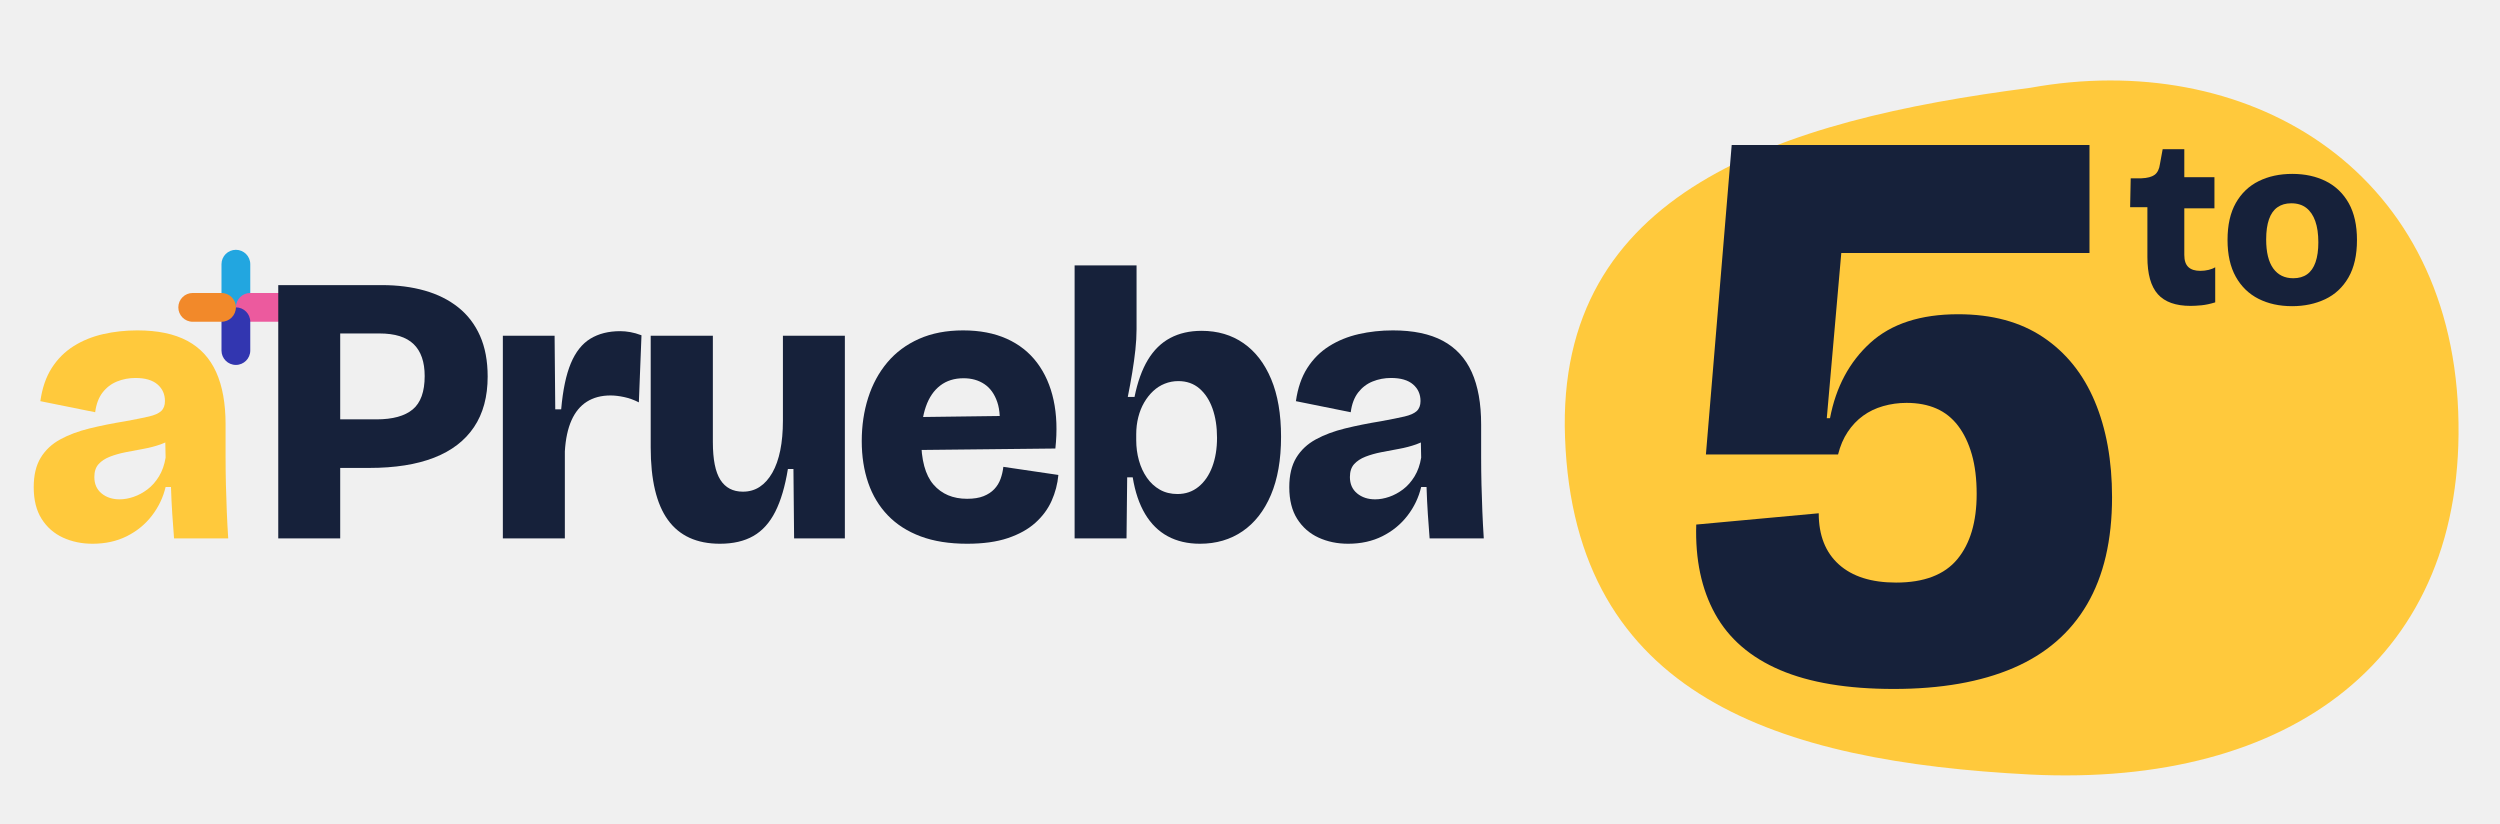
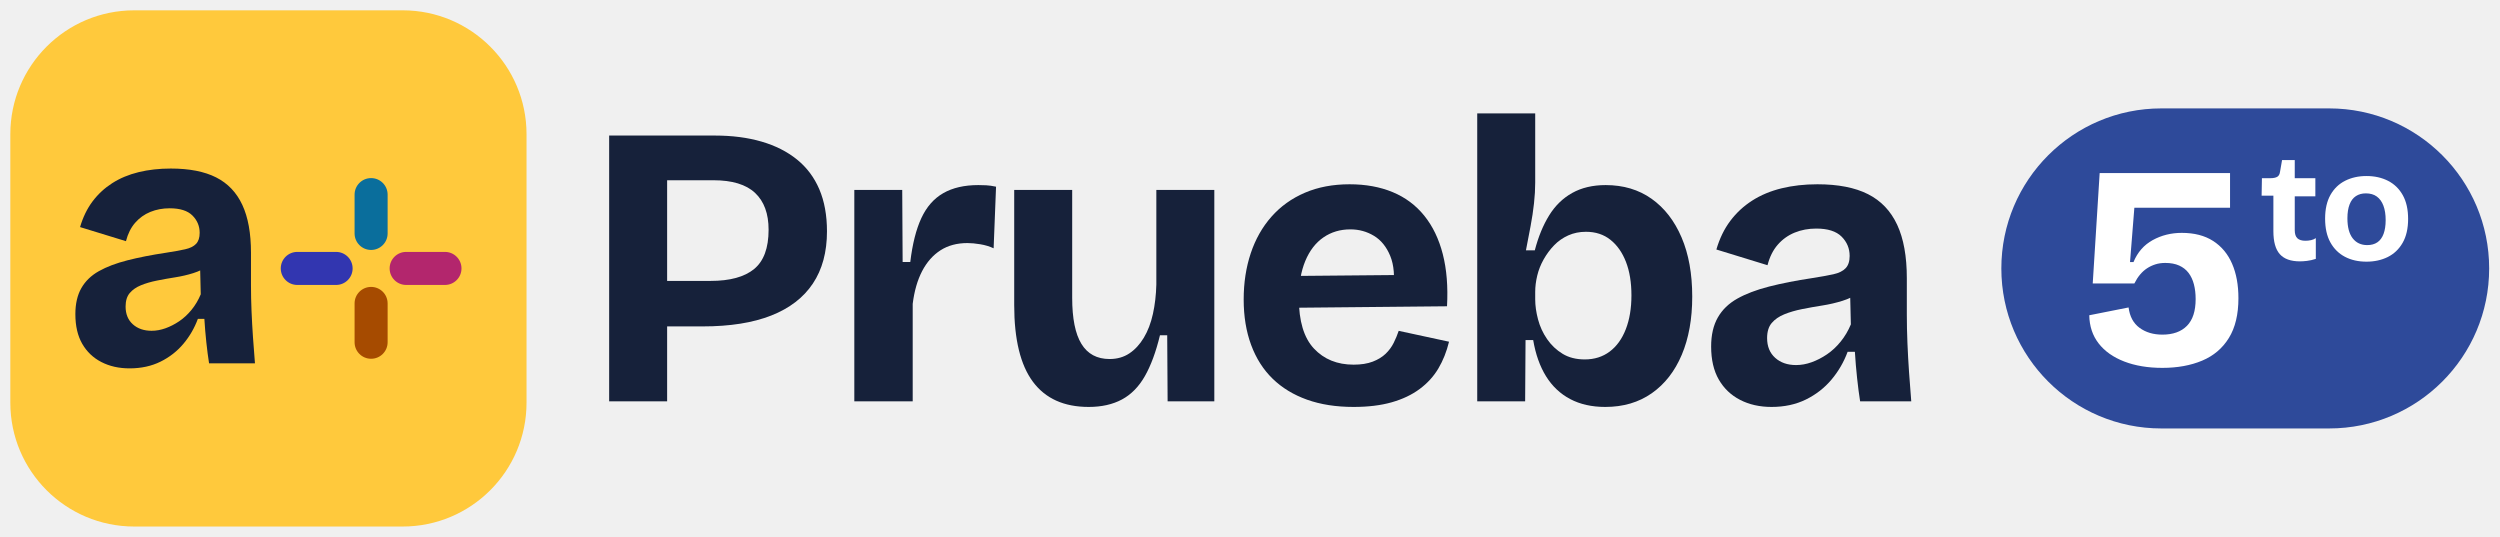
- <svg xmlns="http://www.w3.org/2000/svg" viewBox="-6.0 -140.3 651.5 214.6" role="img" aria-label="aPrueba 5to">
-   <path transform="translate(397.00 -134.30) scale(1.2123 1.6883)" d="M104 10 C150 4 194 22 196 60 C198 98 160 118 104 116 C50 114 6 104 4 64 C2 26 50 15 104 10Z" fill="#FFC93C" />
-   <g fill="#FFC93C">
-     <path transform="translate(0.00 0.00) scale(0.1 -0.1)" d="M181.286 -14Q139 -14 104.143 2Q69.286 18 48.571 50.643Q27.857 83.286 27.857 133.428Q27.857 180.143 46 210.071Q64.143 240 97 257.929Q129.857 275.857 173.285 286.5Q216.714 297.143 266.856 305.286Q305.714 312.429 327.999 317.571Q350.285 322.714 360.071 331.857Q369.857 341 369.857 357.857Q369.857 384.571 350.357 401.286Q330.857 418 293 418Q267.571 418 245 408.857Q222.428 399.714 207.285 380.071Q192.143 360.428 188 328.714L45.143 357.571Q52.285 408.571 74.714 443.785Q97.142 479 131.642 500.786Q166.142 522.571 208.785 532.286Q251.428 542 297.857 542Q377.428 542 428.142 514.786Q478.857 487.571 503.357 433.214Q527.857 378.857 527.857 297V210.428Q527.857 175.714 528.714 140.5Q529.571 105.286 530.999 70.286Q532.428 35.286 534.714 0H393.571Q391.285 28.572 389 62.715Q386.714 96.858 385.571 133.858H371.571Q361.857 92.858 335.786 59.072Q309.714 25.286 270.5 5.643Q231.286 -14 181.286 -14ZM251.714 101.714Q269.285 101.714 288.214 108.214Q307.143 114.714 324.357 127.714Q341.571 140.714 354.285 161.5Q367 182.286 371.571 210.429L370.428 266.428L394 264.857Q379.714 252.429 358.643 245.0Q337.571 237.571 314.286 233.357Q291 229.143 268.071 224.643Q245.143 220.143 226.571 212.929Q208 205.714 196.928 193.5Q185.857 181.286 185.857 159.857Q185.857 132.714 204.643 117.214Q223.428 101.714 251.714 101.714Z" />
+ <svg xmlns="http://www.w3.org/2000/svg" viewBox="-2 -2 484.3 104" role="img" aria-label="aPrueba 5to">
+   <rect x="0" y="0" width="100" height="100" rx="24.0" fill="#FFC93C" />
+   <g fill="#16213A">
+     <path transform="translate(9.87 68.38) scale(0.07 -0.07)" d="M189 -14Q145 -14 111.0 3.5Q77 21 58.0 54.0Q39 87 39 136Q39 179 55.5 208.0Q72 237 104.0 255.0Q136 273 183.0 285.0Q230 297 290 306Q322 311 342.5 315.5Q363 320 373.0 330.5Q383 341 383 361Q383 389 363.0 409.0Q343 429 300 429Q271 429 246.5 419.0Q222 409 204.5 389.0Q187 369 179 338L52 377Q64 418 86.5 448.0Q109 478 141.0 498.5Q173 519 214.0 529.0Q255 539 303 539Q380 539 428.5 514.5Q477 490 501.0 438.5Q525 387 525 306V216Q525 181 526.5 145.0Q528 109 530.5 72.5Q533 36 536 0H409Q405 25 401.5 57.5Q398 90 396 123H378Q364 85 338.0 54.0Q312 23 274.5 4.5Q237 -14 189 -14ZM250 90Q269 90 288.5 97.0Q308 104 326.5 116.5Q345 129 360.5 148.0Q376 167 386 191L384 275L407 270Q389 257 365.0 249.5Q341 242 315.5 238.0Q290 234 265.0 229.0Q240 224 220.5 216.0Q201 208 189.5 194.5Q178 181 178 157Q178 126 198.0 108.0Q218 90 250 90Z" />
  </g>
-   <rect x="51.72" y="-75.20" width="7.5" height="15" rx="3.75" fill="#22A6E0" />
-   <rect x="55.47" y="-63.95" width="15" height="7.5" rx="3.75" fill="#EC5A9E" />
-   <rect x="51.72" y="-60.20" width="7.5" height="15" rx="3.75" fill="#3236B0" />
-   <rect x="40.47" y="-63.95" width="15" height="7.5" rx="3.75" fill="#F2892A" />
+   <rect x="66.69" y="32.50" width="6.40" height="13.92" rx="3.20" fill="#0A6E9C" />
+   <rect x="73.48" y="46.80" width="13.92" height="6.40" rx="3.20" fill="#B3266D" />
+   <rect x="66.69" y="53.58" width="6.40" height="13.92" rx="3.20" fill="#A64B00" />
+   <rect x="52.39" y="46.80" width="13.92" height="6.40" rx="3.20" fill="#3236B0" />
  <g fill="#16213A">
-     <path transform="translate(60.80 0.00) scale(0.1 -0.1)" d="M176.428 183.572V310.143H313.142Q376.428 310.143 407.57 336.072Q438.713 362 438.713 423Q438.713 478.143 410.07 506.071Q381.428 534 320.856 534H176.428V660H327.571Q388.571 660 438.999 645.643Q489.428 631.286 526.213 602Q562.999 572.714 582.928 527.857Q602.856 483 602.856 421.572Q602.856 343.143 567.356 290.143Q531.856 237.143 463.428 210.357Q394.999 183.572 293.999 183.572ZM57.142 0V660H218.571V0Z" />
-     <path transform="translate(119.90 0.00) scale(0.1 -0.1)" d="M51.428 0V262.429V528H186.285L188 336.285H203.428Q209.999 411.714 228.642 456.214Q247.285 500.714 279.499 520.357Q311.713 540 357.284 540Q369.57 540 383.356 537.571Q397.142 535.143 412.714 529.285L405.856 354.428Q387.285 364 367.713 368.214Q348.142 372.428 331.999 372.428Q295.999 372.428 270.285 356.143Q244.571 339.857 230.214 307.428Q215.857 275 213 226.714V0Z" />
-     <path transform="translate(159.10 0.00) scale(0.1 -0.1)" d="M225.142 -14Q134.571 -14 89.642 48Q44.714 110 44.714 237.428V528H206.714V250.857Q206.714 183.143 226.357 152.429Q245.999 121.714 284.999 121.714Q309.856 121.714 328.928 134.357Q347.999 147 361.713 171.072Q375.428 195.143 382.356 229.286Q389.285 263.429 389.285 306.858V528H550.713V223.715V0H418.427L416.713 180.858H402.285Q391.142 112.429 369.285 69.357Q347.428 26.286 312.142 6.143Q276.856 -14 225.142 -14Z" />
-     <path transform="translate(215.80 0.00) scale(0.1 -0.1)" d="M302.428 -14Q232.571 -14 181.214 5.214Q129.857 24.429 95.714 59.929Q61.571 95.429 44.643 144.572Q27.714 193.714 27.714 253.571Q27.714 314 44.5 366.571Q61.285 419.143 94.357 458.5Q127.428 497.857 177.071 519.929Q226.714 542 291.857 542Q357 542 405.5 520.214Q454 498.428 484.714 457.571Q515.428 416.714 527.642 360.286Q539.856 303.857 532.285 234.143L131.571 229.857V315.572L427.141 319.429L384.999 275.286Q391.571 323.571 380.928 355.071Q370.285 386.571 347.428 401.928Q324.571 417.286 293 417.286Q257.142 417.286 232.285 398.286Q207.428 379.286 195 343.929Q182.571 308.571 182.571 258.714Q182.571 177.143 214.714 140.143Q246.857 103.143 302.285 103.143Q328 103.143 345.142 110Q362.285 116.857 373.142 128.357Q383.999 139.857 389.428 154.929Q394.856 170 396.714 186.429L540.142 165.286Q536.857 130.001 522.5 97.858Q508.143 65.715 480.143 40.572Q452.143 15.429 408.5 0.714Q364.857 -14 302.428 -14Z" />
-     <path transform="translate(268.90 0.00) scale(0.1 -0.1)" d="M378.142 -14Q330.285 -14 294.285 5.429Q258.285 24.857 235.214 63.5Q212.142 102.143 202.857 159H188.428L186.714 0H51.428V228.856V711.428H212.857V545Q212.857 519.714 209.785 491.286Q206.714 462.857 201.642 432.143Q196.571 401.428 190 368.571H207.571Q219.428 427.143 242.428 465.286Q265.428 503.429 300.571 522.143Q335.714 540.857 382.285 540.857Q445.285 540.857 491.642 508.572Q537.999 476.286 563.713 414.857Q589.427 353.429 589.427 264.714Q589.427 175.143 562.927 113Q536.427 50.857 488.928 18.429Q441.428 -14 378.142 -14ZM319.428 115.571Q351.142 115.571 374.428 134.5Q397.713 153.429 410.142 186.5Q422.57 219.571 422.57 262Q422.57 305 410.856 338.143Q399.142 371.286 376.713 390.571Q354.285 409.857 321.714 409.857Q303.142 409.857 286.357 403.143Q269.571 396.429 256.214 383.929Q242.857 371.429 232.857 354.357Q222.857 337.286 217.428 316.072Q212 294.857 212 271.143V256.143Q212 228.286 219.071 203Q226.142 177.714 239.857 158Q253.571 138.286 273.571 126.928Q293.571 115.571 319.428 115.571Z" />
-     <path transform="translate(327.20 0.00) scale(0.1 -0.1)" d="M181.286 -14Q139 -14 104.143 2Q69.286 18 48.571 50.643Q27.857 83.286 27.857 133.428Q27.857 180.143 46 210.071Q64.143 240 97 257.929Q129.857 275.857 173.285 286.5Q216.714 297.143 266.856 305.286Q305.714 312.429 327.999 317.571Q350.285 322.714 360.071 331.857Q369.857 341 369.857 357.857Q369.857 384.571 350.357 401.286Q330.857 418 293 418Q267.571 418 245 408.857Q222.428 399.714 207.285 380.071Q192.143 360.428 188 328.714L45.143 357.571Q52.285 408.571 74.714 443.785Q97.142 479 131.642 500.786Q166.142 522.571 208.785 532.286Q251.428 542 297.857 542Q377.428 542 428.142 514.786Q478.857 487.571 503.357 433.214Q527.857 378.857 527.857 297V210.428Q527.857 175.714 528.714 140.5Q529.571 105.286 530.999 70.286Q532.428 35.286 534.714 0H393.571Q391.285 28.572 389 62.715Q386.714 96.858 385.571 133.858H371.571Q361.857 92.858 335.786 59.072Q309.714 25.286 270.5 5.643Q231.286 -14 181.286 -14ZM251.714 101.714Q269.285 101.714 288.214 108.214Q307.143 114.714 324.357 127.714Q341.571 140.714 354.285 161.5Q367 182.286 371.571 210.429L370.428 266.428L394 264.857Q379.714 252.429 358.643 245.0Q337.571 237.571 314.286 233.357Q291 229.143 268.071 224.643Q245.143 220.143 226.571 212.929Q208 205.714 196.928 193.5Q185.857 181.286 185.857 159.857Q185.857 132.714 204.643 117.214Q223.428 101.714 251.714 101.714Z" />
+     <path transform="translate(110.31 75.74) scale(0.078 -0.078)" d="M174 186V299H325Q397 299 433.0 328.5Q469 358 469 426Q469 486 435.5 517.5Q402 549 332 549H174V660H336Q400 660 451.5 645.0Q503 630 539.5 600.5Q576 571 595.0 526.5Q614 482 614 422Q614 345 579.0 292.5Q544 240 475.5 213.0Q407 186 305 186ZM73 0V660H217V0Z" />
+     <path transform="translate(158.35 75.74) scale(0.078 -0.078)" d="M66 0V254V525H185L186 346H205Q213 413 232.5 455.0Q252 497 287.0 517.0Q322 537 374 537Q383 537 393.5 536.5Q404 536 418 533L412 380Q397 387 379.0 390.0Q361 393 347 393Q308 393 280.0 375.0Q252 357 234.5 323.5Q217 290 211 242V0Z" />
+     <path transform="translate(189.87 75.74) scale(0.078 -0.078)" d="M244 -14Q152 -14 105.5 48.5Q59 111 59 239V525H203V257Q203 180 226.0 142.5Q249 105 296 105Q324 105 345.0 119.0Q366 133 381.0 158.0Q396 183 403.5 217.0Q411 251 412 290V525H556V214V0H440L439 164H421Q406 102 383.5 62.5Q361 23 326.5 4.5Q292 -14 244 -14Z" />
+     <path transform="translate(236.04 75.74) scale(0.078 -0.078)" d="M310 -14Q245 -14 194.5 4.0Q144 22 109.0 56.0Q74 90 55.5 140.0Q37 190 37 253Q37 315 54.5 367.5Q72 420 106.0 458.5Q140 497 189.0 518.0Q238 539 300 539Q360 539 407.0 519.5Q454 500 485.5 461.0Q517 422 531.5 365.5Q546 309 542 236L130 232V311L459 314L408 274Q415 327 401.0 361.0Q387 395 360.5 411.0Q334 427 302 427Q264 427 235.0 407.0Q206 387 190.0 348.5Q174 310 174 256Q174 171 211.5 131.0Q249 91 310 91Q338 91 357.5 98.5Q377 106 389.5 118.0Q402 130 409.5 145.0Q417 160 422 175L547 148Q538 111 520.5 81.5Q503 52 474.0 30.5Q445 9 404.5 -2.5Q364 -14 310 -14Z" />
+     <path transform="translate(279.02 75.74) scale(0.078 -0.078)" d="M384 -14Q334 -14 297.0 5.5Q260 25 237.0 62.0Q214 99 205 152H186L185 0H66V258V715H210V543Q210 519 207.0 491.5Q204 464 198.5 435.0Q193 406 187 375H209Q222 425 244.5 461.5Q267 498 302.0 517.5Q337 537 385 537Q451 537 499.0 503.0Q547 469 573.5 407.0Q600 345 600 260Q600 177 574.0 115.5Q548 54 499.5 20.0Q451 -14 384 -14ZM333 104Q369 104 395.0 123.5Q421 143 435.0 179.0Q449 215 449 263Q449 311 435.5 346.0Q422 381 397.0 401.0Q372 421 336 421Q312 421 292.0 412.0Q272 403 257.0 387.5Q242 372 231.0 352.5Q220 333 215.0 312.0Q210 291 210 272V253Q210 230 217.0 203.5Q224 177 239.5 154.5Q255 132 278.0 118.0Q301 104 333 104Z" />
+     <path transform="translate(326.44 75.74) scale(0.078 -0.078)" d="M189 -14Q145 -14 111.0 3.5Q77 21 58.0 54.0Q39 87 39 136Q39 179 55.5 208.0Q72 237 104.0 255.0Q136 273 183.0 285.0Q230 297 290 306Q322 311 342.5 315.5Q363 320 373.0 330.5Q383 341 383 361Q383 389 363.0 409.0Q343 429 300 429Q271 429 246.5 419.0Q222 409 204.5 389.0Q187 369 179 338L52 377Q64 418 86.5 448.0Q109 478 141.0 498.5Q173 519 214.0 529.0Q255 539 303 539Q380 539 428.5 514.5Q477 490 501.0 438.5Q525 387 525 306V216Q525 181 526.5 145.0Q528 109 530.5 72.5Q533 36 536 0H409Q405 25 401.5 57.5Q398 90 396 123H378Q364 85 338.0 54.0Q312 23 274.5 4.5Q237 -14 189 -14ZM250 90Q269 90 288.5 97.0Q308 104 326.5 116.5Q345 129 360.5 148.0Q376 167 386 191L384 275L407 270Q389 257 365.0 249.5Q341 242 315.5 238.0Q290 234 265.0 229.0Q240 224 220.5 216.0Q201 208 189.5 194.5Q178 181 178 157Q178 126 198.0 108.0Q218 90 250 90Z" />
  </g>
-   <g fill="#16213A">
-     <path transform="translate(431.00 36.30) scale(0.21 -0.21)" d="M269 -14Q183 -14 128.0 9.5Q73 33 47.5 79.0Q22 125 24 190L176 204Q176 163 201.0 140.5Q226 118 272 118Q324 118 348.0 147.0Q372 176 372 228Q372 256 366.0 277.0Q360 298 349.0 312.5Q338 327 322.0 334.0Q306 341 285 341Q270 341 256.0 337.0Q242 333 231.0 325.0Q220 317 212.0 305.0Q204 293 200 277H36L68 661H512V527H204L186 322H190Q201 380 240.0 415.5Q279 451 349 451Q412 451 454.5 422.5Q497 394 518.5 343.0Q540 292 540 224Q540 144 509.0 91.0Q478 38 417.5 12.0Q357 -14 269 -14Z" />
+   <rect x="385.7" y="19.0" width="94.5" height="62.0" rx="31.0" fill="#2E4A9A" />
+   <g fill="#FFFFFF">
+     <path transform="translate(400.10 68.48) scale(0.056 -0.056)" d="M300 -14Q225 -14 168.0 8.0Q111 30 79.5 70.5Q48 111 47 168L183 195Q189 148 221.0 124.5Q253 101 300 101Q355 101 385.0 131.5Q415 162 415 224Q415 252 409.0 275.0Q403 298 390.5 314.5Q378 331 358.0 340.0Q338 349 310 349Q291 349 275.5 344.0Q260 339 247.0 330.5Q234 322 223.0 309.0Q212 296 203 278H59L83 660H534V540H203L188 352H200Q221 403 266.5 428.0Q312 453 367 453Q432 453 475.5 425.0Q519 397 541.0 346.5Q563 296 563 227Q563 143 530.0 89.5Q497 36 437.5 11.0Q378 -14 300 -14Z" />
  </g>
-   <g fill="#16213A">
-     <path transform="translate(548.45 -61.38) scale(0.062 -0.062)" d="M264.809 -12.81Q171 -12.81 127.119 36.31Q83.238 85.429 83.238 192.714V402H10.667L13.095 523.428H58.19Q95.904 524.952 113.809 538.214Q131.714 551.477 136.095 583.858L147.428 645.762H238.381V528H365.047V397.19H238.381V201.238Q238.381 166.476 255.262 150.476Q272.143 134.476 305.619 134.476Q323.666 134.476 340.285 138.476Q356.904 142.476 368.285 149.476V2Q336.476 -7.81 310.452 -10.31Q284.428 -12.81 264.809 -12.81Z" />
-     <path transform="translate(572.63 -61.38) scale(0.062 -0.062)" d="M301.428 -14Q221.381 -14 160.357 16.905Q99.333 47.81 64.714 109.714Q30.095 171.619 30.095 264.619Q30.095 358.381 65 419.881Q99.905 481.381 161.428 511.69Q222.952 542 302 542Q382.428 542 443.762 511.095Q505.095 480.19 539.619 418.69Q574.142 357.19 574.142 264Q574.142 168.619 538.428 106.714Q502.714 44.81 440.785 15.405Q378.857 -14 301.428 -14ZM306.238 103.381Q341.285 103.381 364.714 120.071Q388.142 136.762 399.952 170.762Q411.761 204.762 411.761 254.19Q411.761 307 398.952 343.31Q386.142 379.619 361.214 399.024Q336.285 418.429 297.809 418.429Q263.762 418.429 239.928 401.738Q216.095 385.048 204.286 351.048Q192.476 317.048 192.476 266.619Q192.476 185.762 222.214 144.571Q251.952 103.381 306.238 103.381Z" />
+   <g fill="#FFFFFF">
+     <path transform="translate(435.70 48.27) scale(0.03 -0.03)" d="M261 -12Q173 -12 131.5 34.5Q90 81 90 183V412H14L16 525H69Q100 525 115.0 534.0Q130 543 133 567L146 642H228V525H361V408H228V189Q228 153 245.0 137.0Q262 121 297 121Q316 121 333.5 125.0Q351 129 364 138V4Q333 -6 307.0 -9.0Q281 -12 261 -12Z" />
+     <path transform="translate(447.31 48.27) scale(0.03 -0.03)" d="M304 -14Q225 -14 165.0 17.5Q105 49 71.0 110.5Q37 172 37 264Q37 356 71.5 417.0Q106 478 166.5 508.5Q227 539 304 539Q383 539 443.5 508.0Q504 477 538.5 415.5Q573 354 573 262Q573 169 537.5 107.5Q502 46 441.5 16.0Q381 -14 304 -14ZM309 93Q348 93 374.5 111.0Q401 129 414.5 165.5Q428 202 428 254Q428 309 413.5 347.5Q399 386 371.0 406.5Q343 427 300 427Q263 427 236.0 409.5Q209 392 195.0 355.5Q181 319 181 266Q181 181 215.0 137.0Q249 93 309 93Z" />
  </g>
</svg>
